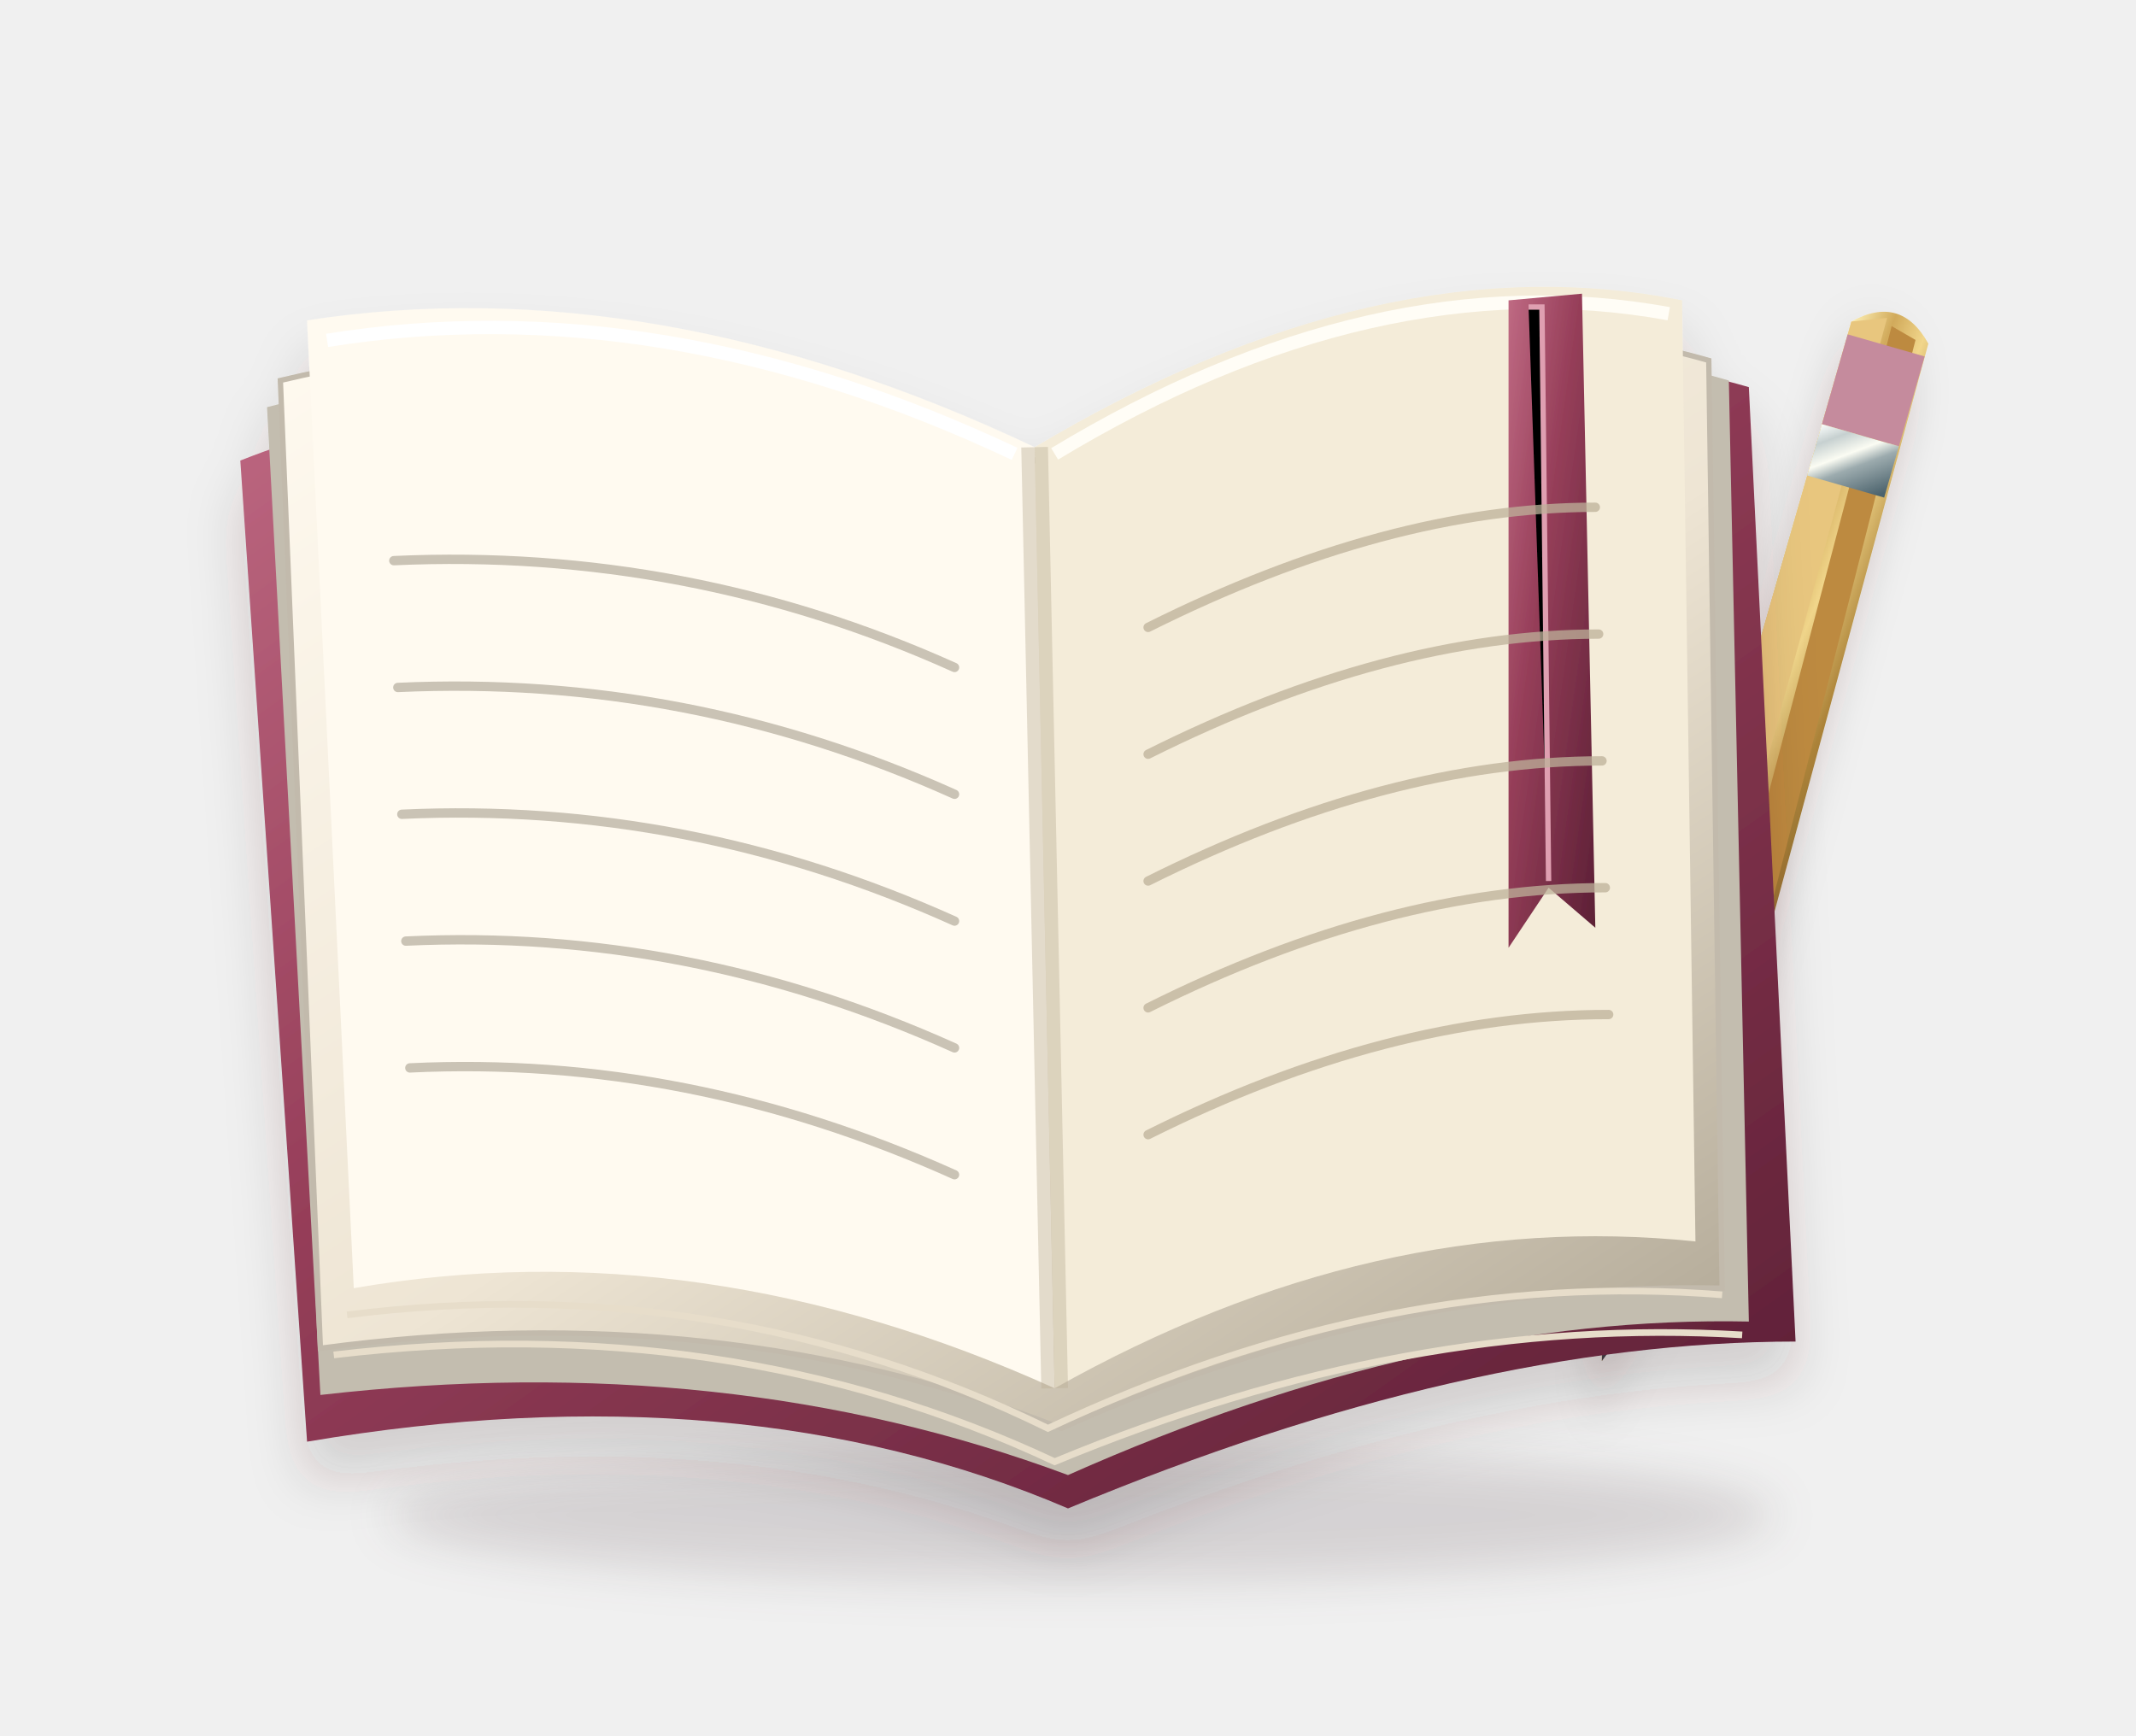
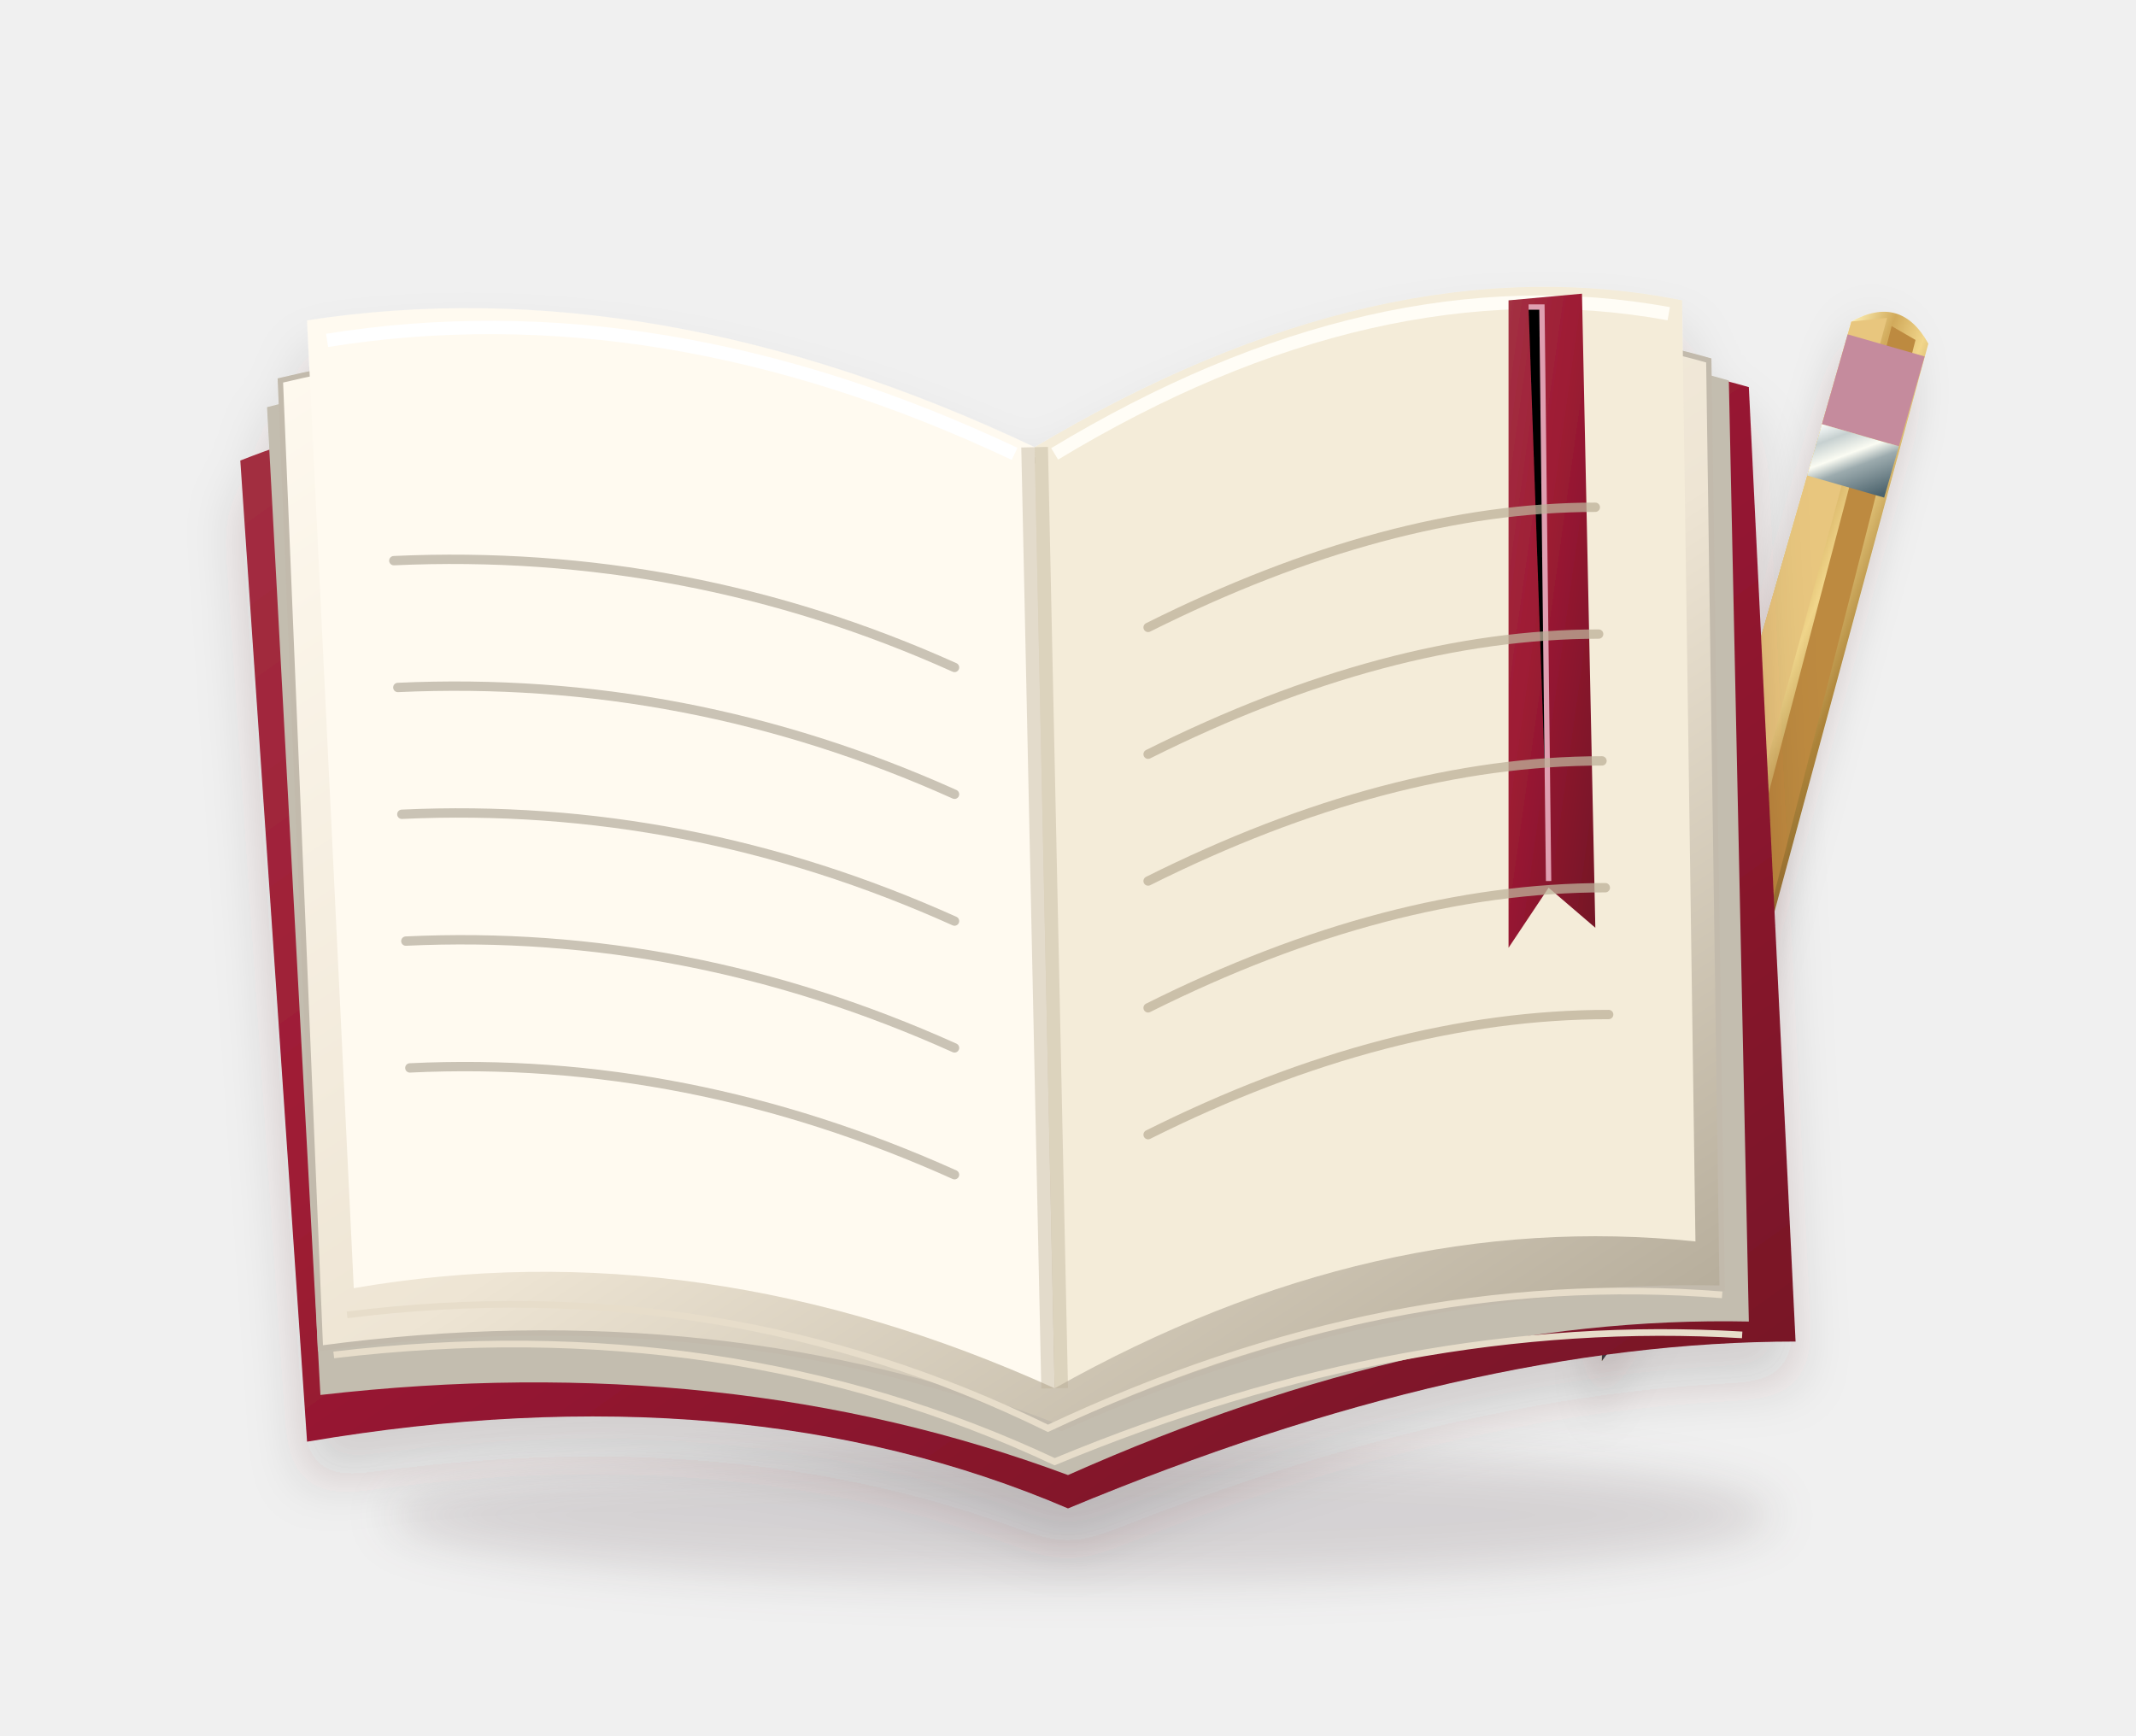
<svg xmlns="http://www.w3.org/2000/svg" viewBox="0 0 320 260" role="img" aria-labelledby="kv-school-title kv-school-description">
  <defs>
    <linearGradient id="kv-school-paper" x1="0" y1="0" x2=".85" y2="1">
      <stop stop-color="#fffaf0" />
      <stop offset=".57" stop-color="#eee5d4" />
      <stop offset="1" stop-color="#b7ae9c" />
    </linearGradient>
    <linearGradient id="kv-school-wine" x1="0" y1="0" x2=".95" y2="1">
-       <stop stop-color="#bf6a83" />
-       <stop offset=".4" stop-color="#973f5a" />
-       <stop offset="1" stop-color="#5d2036" />
+       <stop stop-color="#a33143" />
+       <stop offset=".4" stop-color="#9e1b34" />
+       <stop offset="1" stop-color="#751226" />
    </linearGradient>
    <linearGradient id="kv-school-teal" x1="0" y1="0" x2="1" y2="1">
-       <stop stop-color="#8ec5b8" />
-       <stop offset=".48" stop-color="#488c80" />
-       <stop offset="1" stop-color="#24574f" />
+       <stop stop-color="#a33143" />
+       <stop offset=".48" stop-color="#9e1b34" />
+       <stop offset="1" stop-color="#751226" />
    </linearGradient>
    <linearGradient id="kv-school-gold" x1="0" y1="0" x2=".8" y2="1">
      <stop stop-color="#fff2b7" />
      <stop offset=".22" stop-color="#d1aa5b" />
      <stop offset=".4" stop-color="#f1d68b" />
      <stop offset=".67" stop-color="#ad8439" />
      <stop offset="1" stop-color="#7b5b2c" />
    </linearGradient>
    <linearGradient id="kv-school-metal" x1="0" y1="0" x2="1" y2=".9">
      <stop stop-color="#fafdfb" />
      <stop offset=".2" stop-color="#c6d0d0" />
      <stop offset=".43" stop-color="#fbfcf3" />
      <stop offset=".6" stop-color="#9cabae" />
      <stop offset="1" stop-color="#4c636d" />
    </linearGradient>
    <linearGradient id="kv-school-ink" x1="0" y1="0" x2=".7" y2="1">
-       <stop stop-color="#66747d" />
-       <stop offset=".45" stop-color="#35424f" />
-       <stop offset="1" stop-color="#17242f" />
+       <stop stop-color="#65424c" />
+       <stop offset=".45" stop-color="#3e222c" />
+       <stop offset="1" stop-color="#231419" />
    </linearGradient>
    <radialGradient id="kv-school-glass" cx="30%" cy="20%" r="85%">
      <stop stop-color="#fff" stop-opacity=".9" />
      <stop offset=".5" stop-color="#eaf5ed" stop-opacity=".3" />
      <stop offset="1" stop-color="#86a3ae" stop-opacity=".55" />
    </radialGradient>
    <filter id="kv-school-shadow" x="-35%" y="-35%" width="180%" height="190%">
      <feDropShadow dx="0" dy="6" stdDeviation="4" flood-color="#35262d" flood-opacity=".17" />
    </filter>
    <filter id="kv-school-soft" x="-50%" y="-100%" width="200%" height="300%">
      <feGaussianBlur stdDeviation="3.5" />
    </filter>
  </defs>
  <ellipse cx="162" cy="227" rx="104" ry="10" fill="#49343d" opacity=".16" filter="url(#kv-school-soft)" />
  <g transform="rotate(16 263 120)" filter="url(#kv-school-shadow)">
    <path d="M257 47Q263 41 269 47L271 182L264 207L257 183Z" fill="url(#kv-school-gold)" />
    <path d="M257 47L262 45L264 182L257 183Z" fill="#e8c67e" />
    <path d="M263 46L267 47L271 182L266 185Z" fill="#bd8a40" />
    <path d="M257 182L271 182L264 207Z" fill="#dfc7a0" />
    <path d="M262 199L264 207L267 199Z" fill="#3b3840" />
    <path d="M257 49L269 49L269 63L257 63Z" fill="#c58b9d" />
    <path d="M257 63H269V71H257Z" fill="url(#kv-school-metal)" />
  </g>
  <g filter="url(#kv-school-shadow)">
    <path d="M36 69Q92 47 155 72Q206 42 262 58L269 201Q220 201 160 226Q111 205 46 216Z" fill="url(#kv-school-wine)" />
    <path d="M40 61Q94 47 155 72Q207 42 259 57L262 198Q214 197 160 221Q109 202 48 209Z" fill="#c3bdaf" />
    <path d="M42 57Q96 44 155 69Q207 40 256 54L258 193Q208 192 159 214Q108 194 48 202Z" fill="url(#kv-school-paper)" stroke="#c2baac" stroke-width=".8" />
    <path d="M46 48Q98 40 155 67L158 208Q105 184 53 193Z" fill="#fffaf0" />
    <path d="M155 67Q207 36 252 45L254 186Q206 181 158 208Z" fill="#f4ecd9" />
    <path d="M155 67L158 208" fill="none" stroke="#b9ac94" stroke-width="4" opacity=".4" />
    <path d="M158 68Q206 39 250 47" fill="none" stroke="#fffdf6" stroke-width="2" />
    <path d="M49 51Q99 43 152 68" fill="none" stroke="#fff" stroke-width="2" />
    <path d="M226 45L237 44L239 139L232 133L226 142Z" fill="url(#kv-school-wine)" />
    <path d="M229 46L231 46L232 132" stroke="#df9fb1" stroke-width=".8" />
    <path d="M59 84Q103 82 143 100" fill="none" stroke="#b8b0a1" stroke-width="1.4" stroke-linecap="round" opacity=".75" />
    <path d="M59.6 103Q103 101 143 119" fill="none" stroke="#b8b0a1" stroke-width="1.4" stroke-linecap="round" opacity=".75" />
    <path d="M60.2 122Q103 120 143 138" fill="none" stroke="#b8b0a1" stroke-width="1.4" stroke-linecap="round" opacity=".75" />
    <path d="M60.8 141Q103 139 143 157" fill="none" stroke="#b8b0a1" stroke-width="1.4" stroke-linecap="round" opacity=".75" />
    <path d="M61.4 160Q103 158 143 176" fill="none" stroke="#b8b0a1" stroke-width="1.4" stroke-linecap="round" opacity=".75" />
    <path d="M172 94Q208 76 239 76" fill="none" stroke="#beb19a" stroke-width="1.4" stroke-linecap="round" opacity=".75" />
    <path d="M172 113Q208 95 239.5 95" fill="none" stroke="#beb19a" stroke-width="1.4" stroke-linecap="round" opacity=".75" />
    <path d="M172 132Q208 114 240 114" fill="none" stroke="#beb19a" stroke-width="1.4" stroke-linecap="round" opacity=".75" />
    <path d="M172 151Q208 133 240.5 133" fill="none" stroke="#beb19a" stroke-width="1.4" stroke-linecap="round" opacity=".75" />
    <path d="M172 170Q208 152 241 152" fill="none" stroke="#beb19a" stroke-width="1.4" stroke-linecap="round" opacity=".75" />
    <path d="M52 197Q108 190 157 214Q208 190 258 194M50 203Q109 196 158 219Q211 197 261 200" fill="none" stroke="#e7ddca" stroke-width="1" />
  </g>
</svg>
